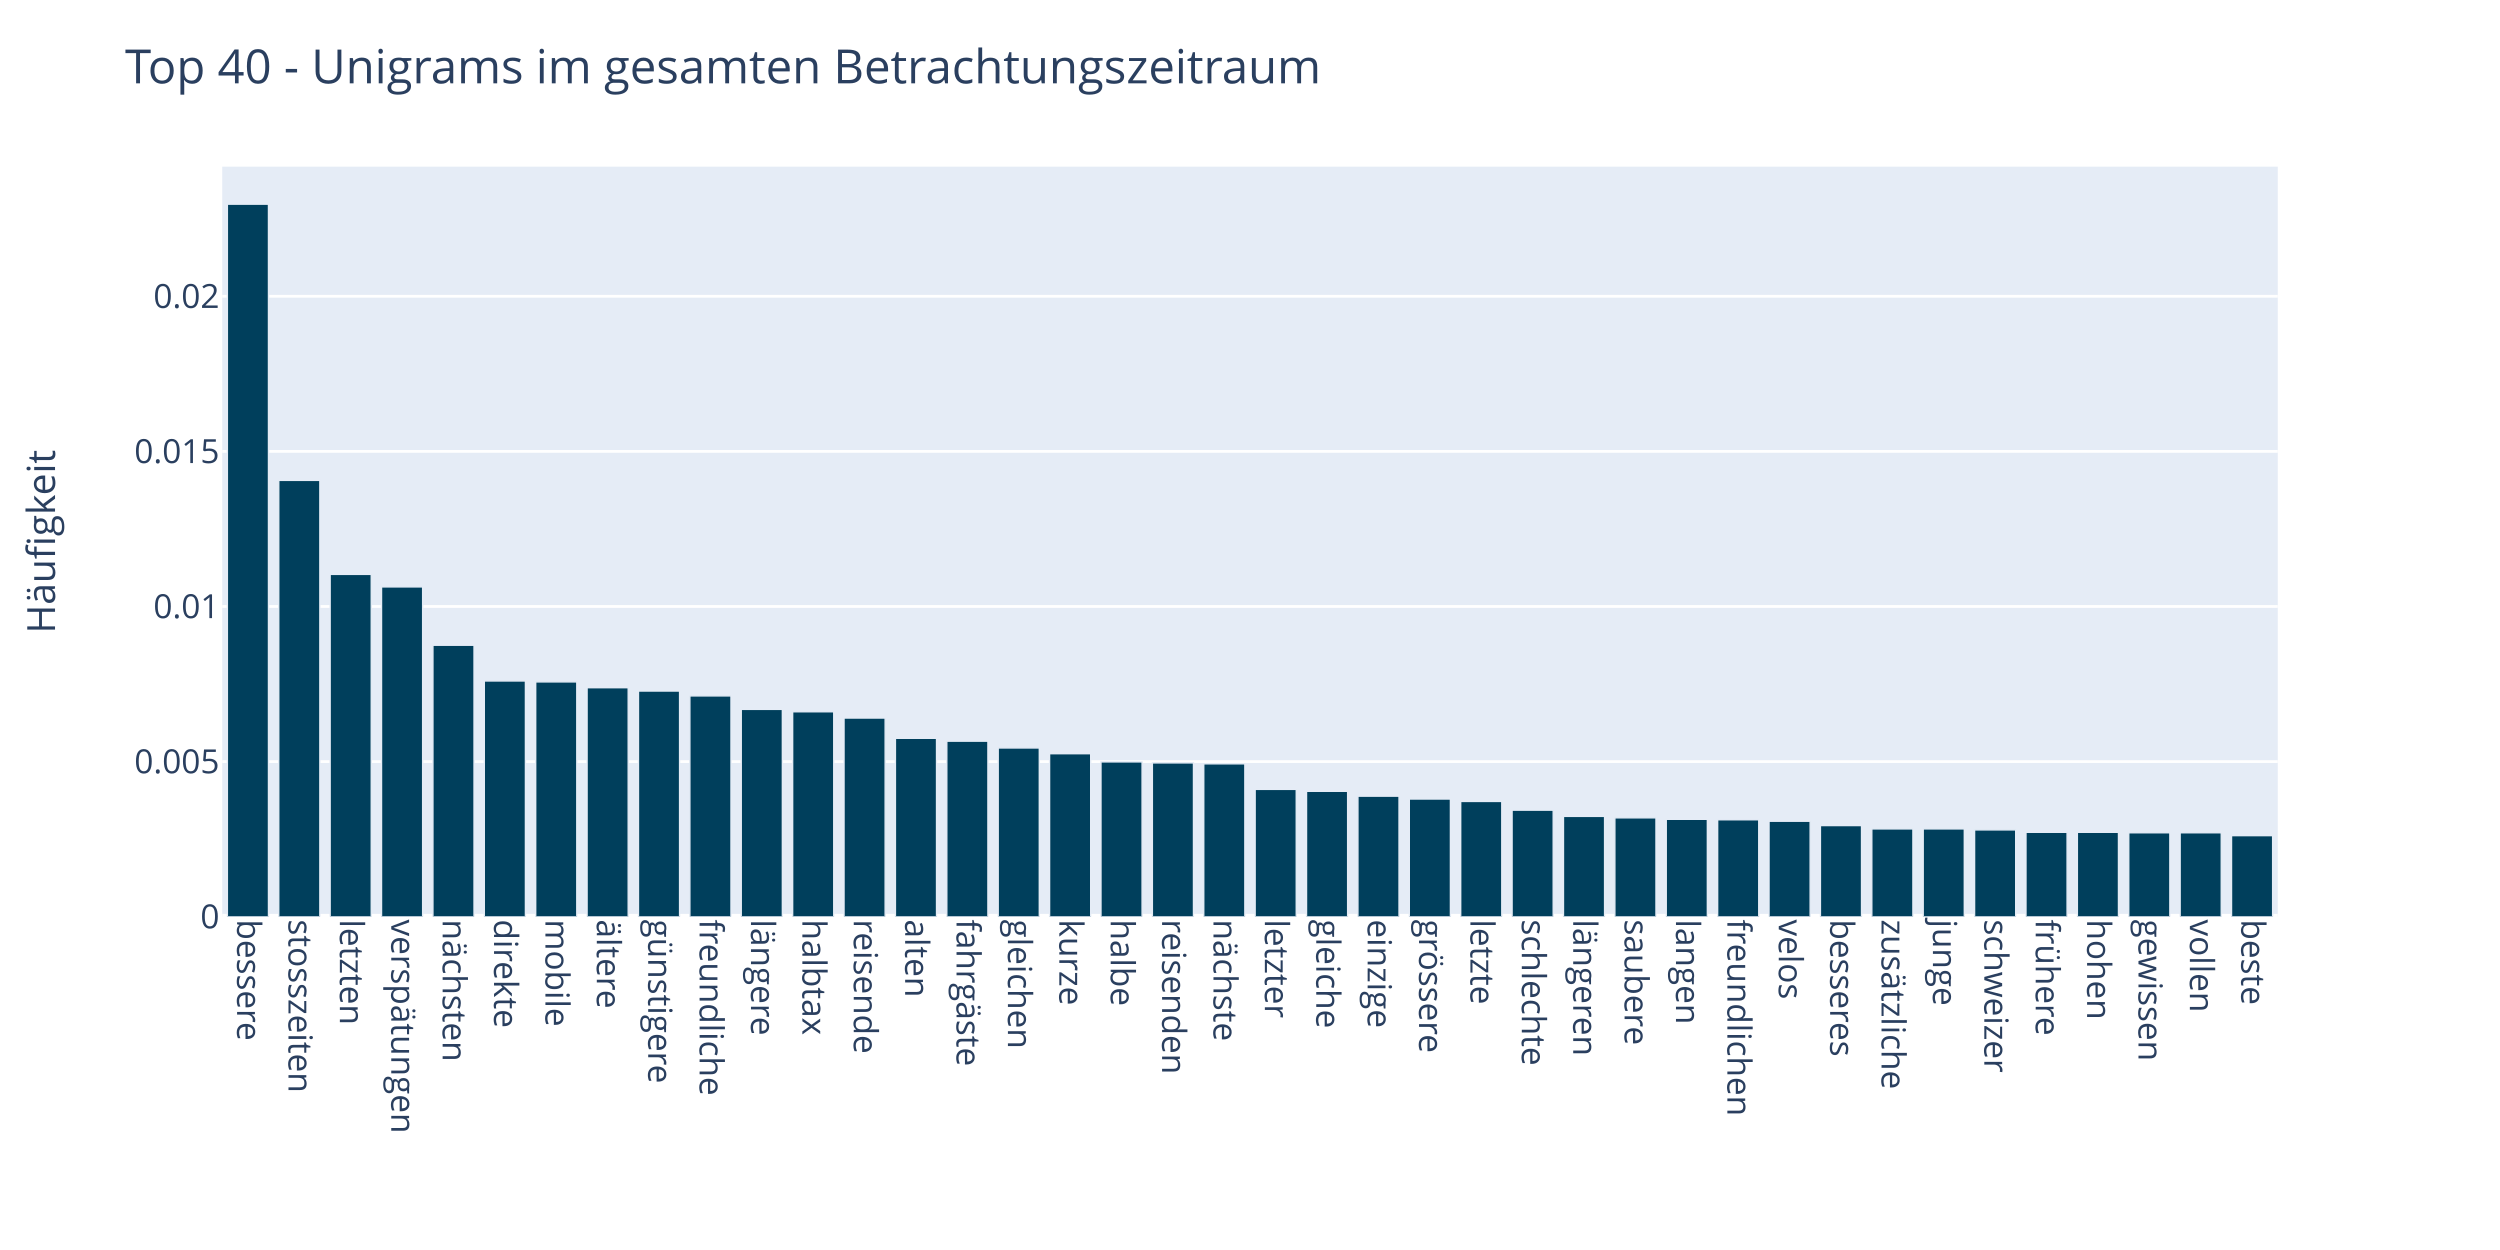
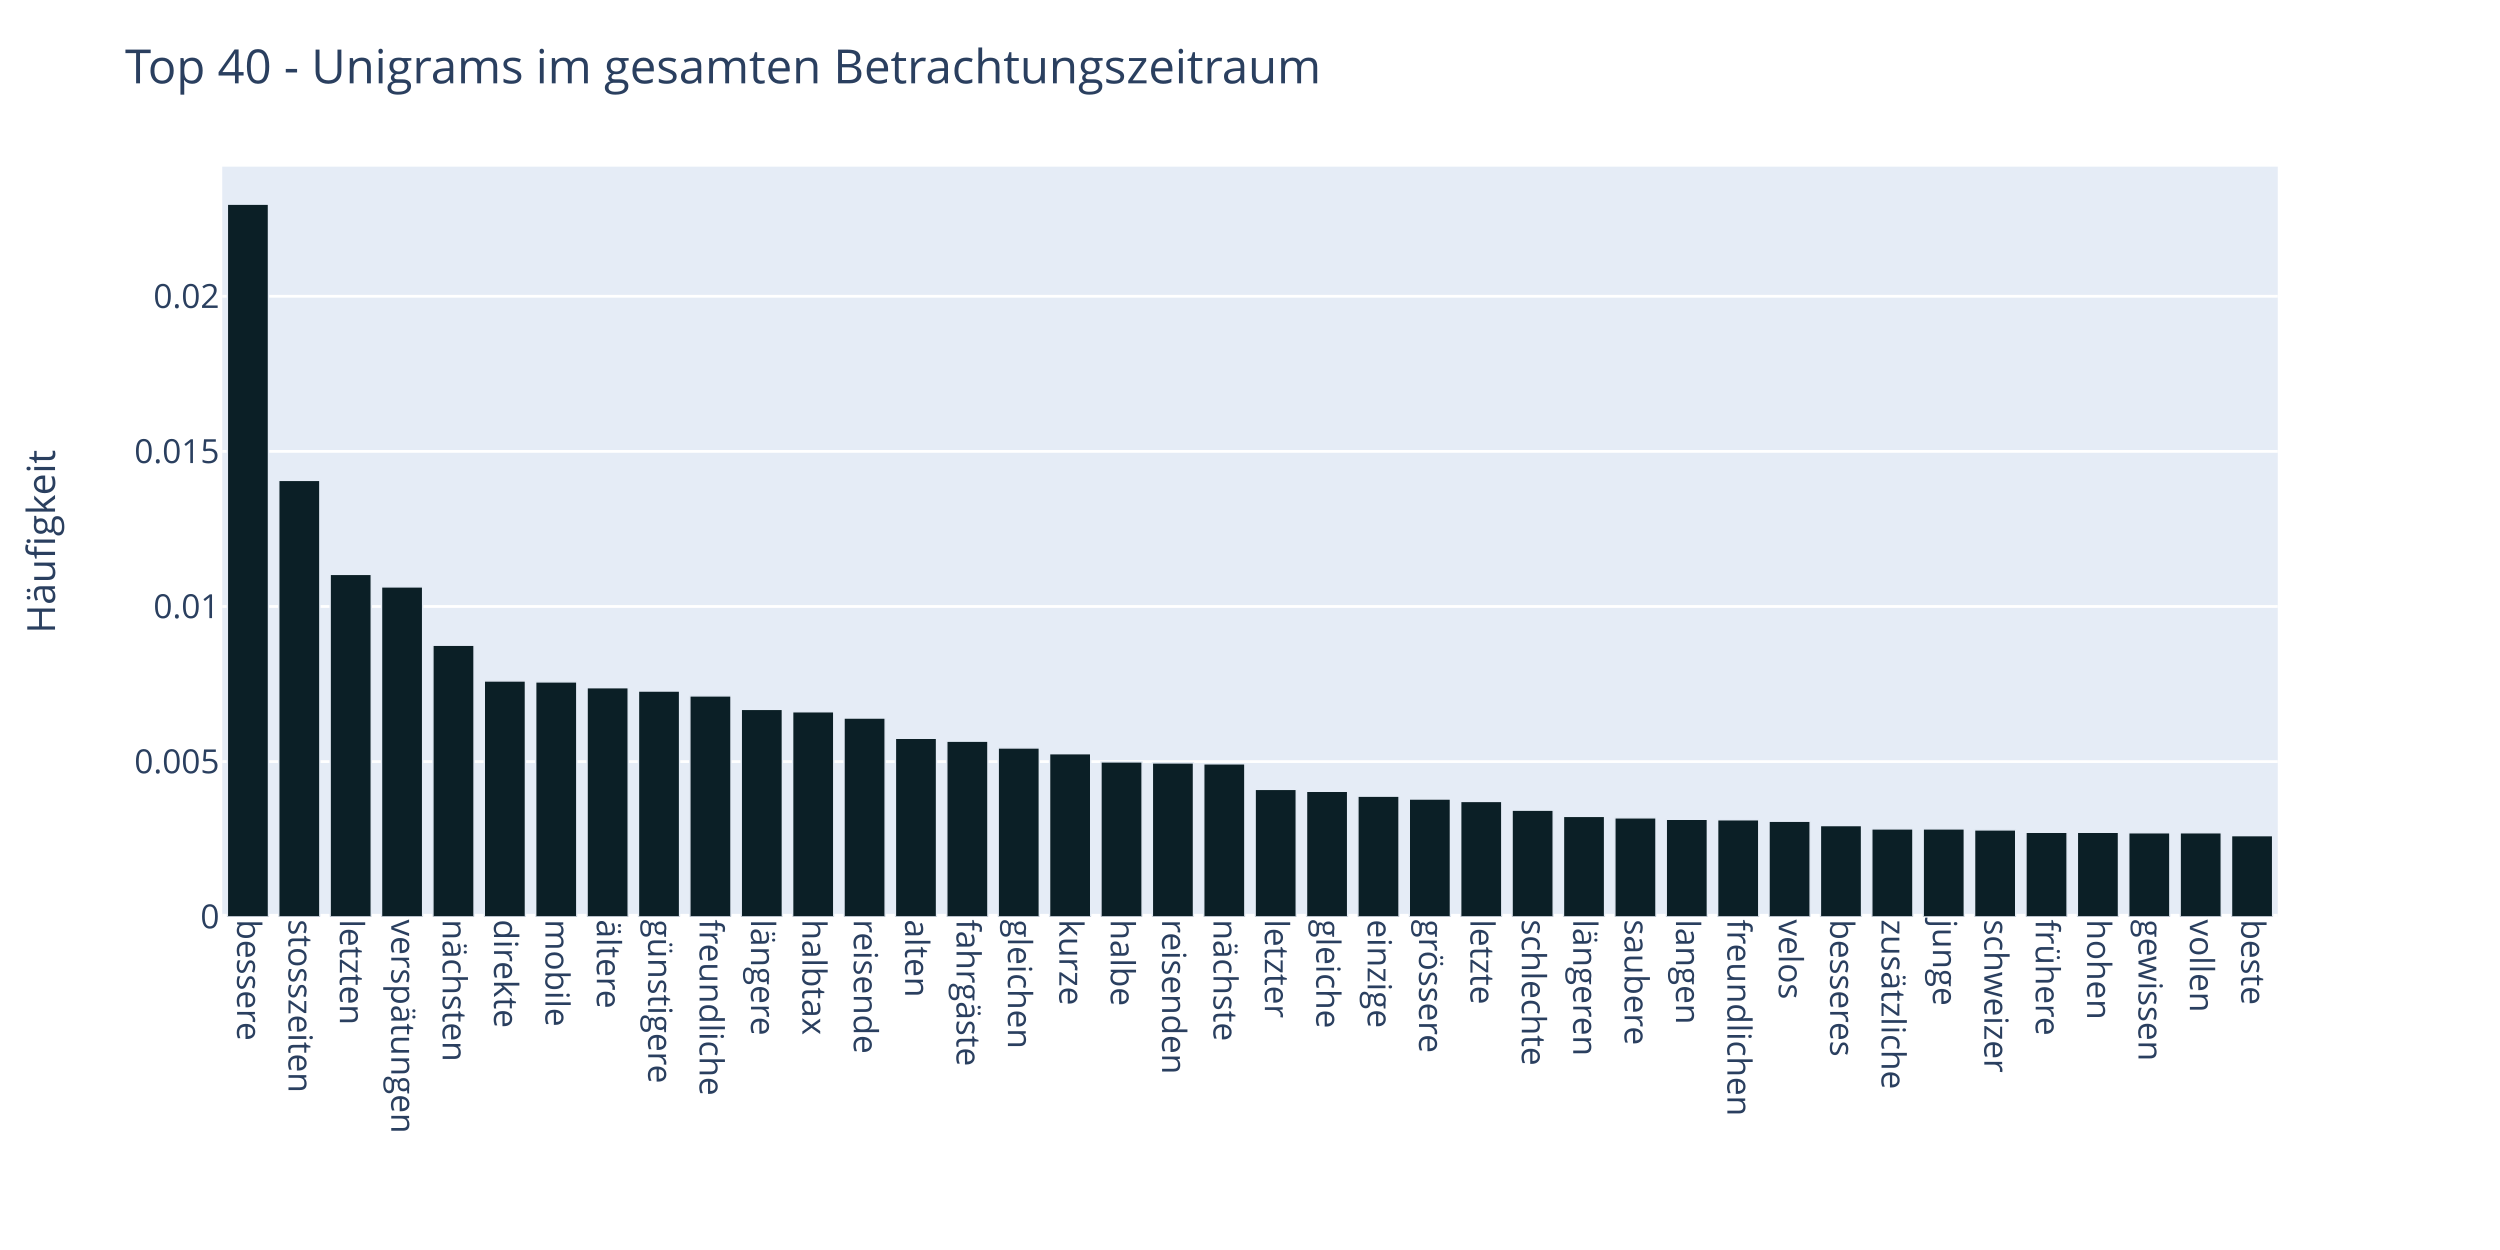
<svg xmlns="http://www.w3.org/2000/svg" class="main-svg" width="900" height="450" style="" viewBox="0 0 900 450">
  <rect x="0" y="0" width="900" height="450" style="fill: rgb(255, 255, 255); fill-opacity: 1;" />
-   <defs id="defs-93a258">
+   <defs id="defs-14f6bb">
    <g class="clips">
-       <clipPath id="clip93a258xyplot" class="plotclip">
+       <clipPath id="clip14f6bbxyplot" class="plotclip">
        <rect width="740" height="270" />
      </clipPath>
-       <clipPath class="axesclip" id="clip93a258x">
+       <clipPath class="axesclip" id="clip14f6bbx">
        <rect x="80" y="0" width="740" height="450" />
      </clipPath>
-       <clipPath class="axesclip" id="clip93a258y">
+       <clipPath class="axesclip" id="clip14f6bby">
        <rect x="0" y="60" width="900" height="270" />
      </clipPath>
-       <clipPath class="axesclip" id="clip93a258xy">
+       <clipPath class="axesclip" id="clip14f6bbxy">
        <rect x="80" y="60" width="740" height="270" />
      </clipPath>
    </g>
    <g class="gradients" />
    <g class="patterns" />
  </defs>
  <g class="bglayer">
    <rect class="bg" x="80" y="60" width="740" height="270" style="fill: rgb(229, 236, 246); fill-opacity: 1; stroke-width: 0;" />
  </g>
  <g class="layer-below">
    <g class="imagelayer" />
    <g class="shapelayer" />
  </g>
  <g class="cartesianlayer">
    <g class="subplot xy">
      <g class="layer-subplot">
        <g class="shapelayer" />
        <g class="imagelayer" />
      </g>
      <g class="minor-gridlayer">
        <g class="x" />
        <g class="y" />
      </g>
      <g class="gridlayer">
        <g class="x" />
        <g class="y">
          <path class="ygrid crisp" transform="translate(0,274.17)" d="M80,0h740" style="stroke: rgb(255, 255, 255); stroke-opacity: 1; stroke-width: 1px;" />
          <path class="ygrid crisp" transform="translate(0,218.33)" d="M80,0h740" style="stroke: rgb(255, 255, 255); stroke-opacity: 1; stroke-width: 1px;" />
          <path class="ygrid crisp" transform="translate(0,162.5)" d="M80,0h740" style="stroke: rgb(255, 255, 255); stroke-opacity: 1; stroke-width: 1px;" />
          <path class="ygrid crisp" transform="translate(0,106.66)" d="M80,0h740" style="stroke: rgb(255, 255, 255); stroke-opacity: 1; stroke-width: 1px;" />
        </g>
      </g>
      <g class="zerolinelayer">
        <path class="yzl zl crisp" transform="translate(0,330)" d="M80,0h740" style="stroke: rgb(255, 255, 255); stroke-opacity: 1; stroke-width: 2px;" />
      </g>
      <path class="xlines-below" />
      <path class="ylines-below" />
      <g class="overlines-below" />
      <g class="xaxislayer-below" />
      <g class="yaxislayer-below" />
      <g class="overaxes-below" />
-       <g class="plot" transform="translate(80,60)" clip-path="url(#clip93a258xyplot)">
+       <g class="plot" transform="translate(80,60)" clip-path="url(#clip14f6bbxyplot)">
        <g class="barlayer mlayer">
          <g class="trace bars" style="opacity: 1;">
            <g class="points">
              <g class="point">
-                 <path d="M1.85,270V13.5H16.65V270Z" style="vector-effect: non-scaling-stroke; opacity: 1; stroke-width: 0.5px; fill: rgb(0, 63, 92); fill-opacity: 1; stroke: rgb(229, 236, 246); stroke-opacity: 1;" />
-               </g>
-               <g class="point">
-                 <path d="M20.35,270V112.94H35.15V270Z" style="vector-effect: non-scaling-stroke; opacity: 1; stroke-width: 0.5px; fill: rgb(0, 63, 92); fill-opacity: 1; stroke: rgb(229, 236, 246); stroke-opacity: 1;" />
-               </g>
-               <g class="point">
-                 <path d="M38.85,270V146.78H53.65V270Z" style="vector-effect: non-scaling-stroke; opacity: 1; stroke-width: 0.5px; fill: rgb(0, 63, 92); fill-opacity: 1; stroke: rgb(229, 236, 246); stroke-opacity: 1;" />
-               </g>
-               <g class="point">
-                 <path d="M57.35,270V151.29H72.15V270Z" style="vector-effect: non-scaling-stroke; opacity: 1; stroke-width: 0.5px; fill: rgb(0, 63, 92); fill-opacity: 1; stroke: rgb(229, 236, 246); stroke-opacity: 1;" />
-               </g>
-               <g class="point">
-                 <path d="M75.85,270V172.29H90.65V270Z" style="vector-effect: non-scaling-stroke; opacity: 1; stroke-width: 0.5px; fill: rgb(0, 63, 92); fill-opacity: 1; stroke: rgb(229, 236, 246); stroke-opacity: 1;" />
-               </g>
-               <g class="point">
-                 <path d="M94.35,270V185.14H109.15V270Z" style="vector-effect: non-scaling-stroke; opacity: 1; stroke-width: 0.5px; fill: rgb(0, 63, 92); fill-opacity: 1; stroke: rgb(229, 236, 246); stroke-opacity: 1;" />
-               </g>
-               <g class="point">
-                 <path d="M112.85,270V185.48H127.65V270Z" style="vector-effect: non-scaling-stroke; opacity: 1; stroke-width: 0.5px; fill: rgb(0, 63, 92); fill-opacity: 1; stroke: rgb(229, 236, 246); stroke-opacity: 1;" />
-               </g>
-               <g class="point">
-                 <path d="M131.35,270V187.57H146.15V270Z" style="vector-effect: non-scaling-stroke; opacity: 1; stroke-width: 0.5px; fill: rgb(0, 63, 92); fill-opacity: 1; stroke: rgb(229, 236, 246); stroke-opacity: 1;" />
-               </g>
-               <g class="point">
-                 <path d="M149.85,270V188.78H164.65V270Z" style="vector-effect: non-scaling-stroke; opacity: 1; stroke-width: 0.5px; fill: rgb(0, 63, 92); fill-opacity: 1; stroke: rgb(229, 236, 246); stroke-opacity: 1;" />
-               </g>
-               <g class="point">
-                 <path d="M168.35,270V190.52H183.15V270Z" style="vector-effect: non-scaling-stroke; opacity: 1; stroke-width: 0.5px; fill: rgb(0, 63, 92); fill-opacity: 1; stroke: rgb(229, 236, 246); stroke-opacity: 1;" />
-               </g>
-               <g class="point">
-                 <path d="M186.85,270V195.38H201.65V270Z" style="vector-effect: non-scaling-stroke; opacity: 1; stroke-width: 0.5px; fill: rgb(0, 63, 92); fill-opacity: 1; stroke: rgb(229, 236, 246); stroke-opacity: 1;" />
-               </g>
-               <g class="point">
-                 <path d="M205.35,270V196.24H220.15V270Z" style="vector-effect: non-scaling-stroke; opacity: 1; stroke-width: 0.5px; fill: rgb(0, 63, 92); fill-opacity: 1; stroke: rgb(229, 236, 246); stroke-opacity: 1;" />
-               </g>
-               <g class="point">
-                 <path d="M223.85,270V198.5H238.65V270Z" style="vector-effect: non-scaling-stroke; opacity: 1; stroke-width: 0.5px; fill: rgb(0, 63, 92); fill-opacity: 1; stroke: rgb(229, 236, 246); stroke-opacity: 1;" />
-               </g>
-               <g class="point">
-                 <path d="M242.35,270V205.79H257.15V270Z" style="vector-effect: non-scaling-stroke; opacity: 1; stroke-width: 0.5px; fill: rgb(0, 63, 92); fill-opacity: 1; stroke: rgb(229, 236, 246); stroke-opacity: 1;" />
-               </g>
-               <g class="point">
-                 <path d="M260.85,270V206.83H275.65V270Z" style="vector-effect: non-scaling-stroke; opacity: 1; stroke-width: 0.5px; fill: rgb(0, 63, 92); fill-opacity: 1; stroke: rgb(229, 236, 246); stroke-opacity: 1;" />
-               </g>
-               <g class="point">
-                 <path d="M279.35,270V209.26H294.15V270Z" style="vector-effect: non-scaling-stroke; opacity: 1; stroke-width: 0.5px; fill: rgb(0, 63, 92); fill-opacity: 1; stroke: rgb(229, 236, 246); stroke-opacity: 1;" />
-               </g>
-               <g class="point">
-                 <path d="M297.85,270V211.34H312.65V270Z" style="vector-effect: non-scaling-stroke; opacity: 1; stroke-width: 0.5px; fill: rgb(0, 63, 92); fill-opacity: 1; stroke: rgb(229, 236, 246); stroke-opacity: 1;" />
-               </g>
-               <g class="point">
-                 <path d="M316.35,270V214.29H331.15V270Z" style="vector-effect: non-scaling-stroke; opacity: 1; stroke-width: 0.5px; fill: rgb(0, 63, 92); fill-opacity: 1; stroke: rgb(229, 236, 246); stroke-opacity: 1;" />
-               </g>
-               <g class="point">
-                 <path d="M334.85,270V214.64H349.65V270Z" style="vector-effect: non-scaling-stroke; opacity: 1; stroke-width: 0.5px; fill: rgb(0, 63, 92); fill-opacity: 1; stroke: rgb(229, 236, 246); stroke-opacity: 1;" />
-               </g>
-               <g class="point">
-                 <path d="M353.35,270V214.99H368.15V270Z" style="vector-effect: non-scaling-stroke; opacity: 1; stroke-width: 0.5px; fill: rgb(0, 63, 92); fill-opacity: 1; stroke: rgb(229, 236, 246); stroke-opacity: 1;" />
-               </g>
-               <g class="point">
-                 <path d="M371.85,270V224.18H386.65V270Z" style="vector-effect: non-scaling-stroke; opacity: 1; stroke-width: 0.5px; fill: rgb(0, 63, 92); fill-opacity: 1; stroke: rgb(229, 236, 246); stroke-opacity: 1;" />
-               </g>
-               <g class="point">
-                 <path d="M390.35,270V224.88H405.15V270Z" style="vector-effect: non-scaling-stroke; opacity: 1; stroke-width: 0.5px; fill: rgb(0, 63, 92); fill-opacity: 1; stroke: rgb(229, 236, 246); stroke-opacity: 1;" />
-               </g>
-               <g class="point">
-                 <path d="M408.85,270V226.61H423.65V270Z" style="vector-effect: non-scaling-stroke; opacity: 1; stroke-width: 0.5px; fill: rgb(0, 63, 92); fill-opacity: 1; stroke: rgb(229, 236, 246); stroke-opacity: 1;" />
-               </g>
-               <g class="point">
-                 <path d="M427.35,270V227.65H442.15V270Z" style="vector-effect: non-scaling-stroke; opacity: 1; stroke-width: 0.5px; fill: rgb(0, 63, 92); fill-opacity: 1; stroke: rgb(229, 236, 246); stroke-opacity: 1;" />
-               </g>
-               <g class="point">
-                 <path d="M445.85,270V228.52H460.65V270Z" style="vector-effect: non-scaling-stroke; opacity: 1; stroke-width: 0.5px; fill: rgb(0, 63, 92); fill-opacity: 1; stroke: rgb(229, 236, 246); stroke-opacity: 1;" />
-               </g>
-               <g class="point">
-                 <path d="M464.35,270V231.65H479.15V270Z" style="vector-effect: non-scaling-stroke; opacity: 1; stroke-width: 0.5px; fill: rgb(0, 63, 92); fill-opacity: 1; stroke: rgb(229, 236, 246); stroke-opacity: 1;" />
-               </g>
-               <g class="point">
-                 <path d="M482.85,270V233.9H497.65V270Z" style="vector-effect: non-scaling-stroke; opacity: 1; stroke-width: 0.5px; fill: rgb(0, 63, 92); fill-opacity: 1; stroke: rgb(229, 236, 246); stroke-opacity: 1;" />
-               </g>
-               <g class="point">
-                 <path d="M501.35,270V234.42H516.15V270Z" style="vector-effect: non-scaling-stroke; opacity: 1; stroke-width: 0.5px; fill: rgb(0, 63, 92); fill-opacity: 1; stroke: rgb(229, 236, 246); stroke-opacity: 1;" />
-               </g>
-               <g class="point">
-                 <path d="M519.85,270V234.94H534.65V270Z" style="vector-effect: non-scaling-stroke; opacity: 1; stroke-width: 0.5px; fill: rgb(0, 63, 92); fill-opacity: 1; stroke: rgb(229, 236, 246); stroke-opacity: 1;" />
-               </g>
-               <g class="point">
-                 <path d="M538.35,270V235.12H553.15V270Z" style="vector-effect: non-scaling-stroke; opacity: 1; stroke-width: 0.5px; fill: rgb(0, 63, 92); fill-opacity: 1; stroke: rgb(229, 236, 246); stroke-opacity: 1;" />
-               </g>
-               <g class="point">
-                 <path d="M556.85,270V235.64H571.65V270Z" style="vector-effect: non-scaling-stroke; opacity: 1; stroke-width: 0.5px; fill: rgb(0, 63, 92); fill-opacity: 1; stroke: rgb(229, 236, 246); stroke-opacity: 1;" />
-               </g>
-               <g class="point">
-                 <path d="M575.35,270V237.2H590.15V270Z" style="vector-effect: non-scaling-stroke; opacity: 1; stroke-width: 0.5px; fill: rgb(0, 63, 92); fill-opacity: 1; stroke: rgb(229, 236, 246); stroke-opacity: 1;" />
-               </g>
-               <g class="point">
-                 <path d="M593.85,270V238.41H608.65V270Z" style="vector-effect: non-scaling-stroke; opacity: 1; stroke-width: 0.5px; fill: rgb(0, 63, 92); fill-opacity: 1; stroke: rgb(229, 236, 246); stroke-opacity: 1;" />
-               </g>
-               <g class="point">
-                 <path d="M612.35,270V238.41H627.15V270Z" style="vector-effect: non-scaling-stroke; opacity: 1; stroke-width: 0.5px; fill: rgb(0, 63, 92); fill-opacity: 1; stroke: rgb(229, 236, 246); stroke-opacity: 1;" />
-               </g>
-               <g class="point">
-                 <path d="M630.85,270V238.76H645.65V270Z" style="vector-effect: non-scaling-stroke; opacity: 1; stroke-width: 0.5px; fill: rgb(0, 63, 92); fill-opacity: 1; stroke: rgb(229, 236, 246); stroke-opacity: 1;" />
-               </g>
-               <g class="point">
-                 <path d="M649.35,270V239.63H664.15V270Z" style="vector-effect: non-scaling-stroke; opacity: 1; stroke-width: 0.5px; fill: rgb(0, 63, 92); fill-opacity: 1; stroke: rgb(229, 236, 246); stroke-opacity: 1;" />
-               </g>
-               <g class="point">
-                 <path d="M667.85,270V239.63H682.65V270Z" style="vector-effect: non-scaling-stroke; opacity: 1; stroke-width: 0.5px; fill: rgb(0, 63, 92); fill-opacity: 1; stroke: rgb(229, 236, 246); stroke-opacity: 1;" />
-               </g>
-               <g class="point">
-                 <path d="M686.35,270V239.8H701.15V270Z" style="vector-effect: non-scaling-stroke; opacity: 1; stroke-width: 0.5px; fill: rgb(0, 63, 92); fill-opacity: 1; stroke: rgb(229, 236, 246); stroke-opacity: 1;" />
-               </g>
-               <g class="point">
-                 <path d="M704.85,270V239.8H719.65V270Z" style="vector-effect: non-scaling-stroke; opacity: 1; stroke-width: 0.5px; fill: rgb(0, 63, 92); fill-opacity: 1; stroke: rgb(229, 236, 246); stroke-opacity: 1;" />
-               </g>
-               <g class="point">
-                 <path d="M723.35,270V240.84H738.15V270Z" style="vector-effect: non-scaling-stroke; opacity: 1; stroke-width: 0.5px; fill: rgb(0, 63, 92); fill-opacity: 1; stroke: rgb(229, 236, 246); stroke-opacity: 1;" />
+                 <path d="M1.85,270V13.5H16.65V270Z" style="vector-effect: non-scaling-stroke; opacity: 1; stroke-width: 0.5px; fill: rgb(11, 31, 38); fill-opacity: 1; stroke: rgb(229, 236, 246); stroke-opacity: 1;" />
+               </g>
+               <g class="point">
+                 <path d="M20.35,270V112.94H35.15V270Z" style="vector-effect: non-scaling-stroke; opacity: 1; stroke-width: 0.5px; fill: rgb(11, 31, 38); fill-opacity: 1; stroke: rgb(229, 236, 246); stroke-opacity: 1;" />
+               </g>
+               <g class="point">
+                 <path d="M38.85,270V146.78H53.65V270Z" style="vector-effect: non-scaling-stroke; opacity: 1; stroke-width: 0.5px; fill: rgb(11, 31, 38); fill-opacity: 1; stroke: rgb(229, 236, 246); stroke-opacity: 1;" />
+               </g>
+               <g class="point">
+                 <path d="M57.35,270V151.29H72.15V270Z" style="vector-effect: non-scaling-stroke; opacity: 1; stroke-width: 0.5px; fill: rgb(11, 31, 38); fill-opacity: 1; stroke: rgb(229, 236, 246); stroke-opacity: 1;" />
+               </g>
+               <g class="point">
+                 <path d="M75.85,270V172.29H90.65V270Z" style="vector-effect: non-scaling-stroke; opacity: 1; stroke-width: 0.5px; fill: rgb(11, 31, 38); fill-opacity: 1; stroke: rgb(229, 236, 246); stroke-opacity: 1;" />
+               </g>
+               <g class="point">
+                 <path d="M94.35,270V185.14H109.15V270Z" style="vector-effect: non-scaling-stroke; opacity: 1; stroke-width: 0.5px; fill: rgb(11, 31, 38); fill-opacity: 1; stroke: rgb(229, 236, 246); stroke-opacity: 1;" />
+               </g>
+               <g class="point">
+                 <path d="M112.85,270V185.48H127.65V270Z" style="vector-effect: non-scaling-stroke; opacity: 1; stroke-width: 0.5px; fill: rgb(11, 31, 38); fill-opacity: 1; stroke: rgb(229, 236, 246); stroke-opacity: 1;" />
+               </g>
+               <g class="point">
+                 <path d="M131.35,270V187.57H146.15V270Z" style="vector-effect: non-scaling-stroke; opacity: 1; stroke-width: 0.5px; fill: rgb(11, 31, 38); fill-opacity: 1; stroke: rgb(229, 236, 246); stroke-opacity: 1;" />
+               </g>
+               <g class="point">
+                 <path d="M149.85,270V188.78H164.65V270Z" style="vector-effect: non-scaling-stroke; opacity: 1; stroke-width: 0.5px; fill: rgb(11, 31, 38); fill-opacity: 1; stroke: rgb(229, 236, 246); stroke-opacity: 1;" />
+               </g>
+               <g class="point">
+                 <path d="M168.35,270V190.52H183.15V270Z" style="vector-effect: non-scaling-stroke; opacity: 1; stroke-width: 0.5px; fill: rgb(11, 31, 38); fill-opacity: 1; stroke: rgb(229, 236, 246); stroke-opacity: 1;" />
+               </g>
+               <g class="point">
+                 <path d="M186.85,270V195.38H201.65V270Z" style="vector-effect: non-scaling-stroke; opacity: 1; stroke-width: 0.5px; fill: rgb(11, 31, 38); fill-opacity: 1; stroke: rgb(229, 236, 246); stroke-opacity: 1;" />
+               </g>
+               <g class="point">
+                 <path d="M205.35,270V196.24H220.15V270Z" style="vector-effect: non-scaling-stroke; opacity: 1; stroke-width: 0.5px; fill: rgb(11, 31, 38); fill-opacity: 1; stroke: rgb(229, 236, 246); stroke-opacity: 1;" />
+               </g>
+               <g class="point">
+                 <path d="M223.85,270V198.5H238.65V270Z" style="vector-effect: non-scaling-stroke; opacity: 1; stroke-width: 0.5px; fill: rgb(11, 31, 38); fill-opacity: 1; stroke: rgb(229, 236, 246); stroke-opacity: 1;" />
+               </g>
+               <g class="point">
+                 <path d="M242.35,270V205.79H257.15V270Z" style="vector-effect: non-scaling-stroke; opacity: 1; stroke-width: 0.5px; fill: rgb(11, 31, 38); fill-opacity: 1; stroke: rgb(229, 236, 246); stroke-opacity: 1;" />
+               </g>
+               <g class="point">
+                 <path d="M260.85,270V206.83H275.65V270Z" style="vector-effect: non-scaling-stroke; opacity: 1; stroke-width: 0.5px; fill: rgb(11, 31, 38); fill-opacity: 1; stroke: rgb(229, 236, 246); stroke-opacity: 1;" />
+               </g>
+               <g class="point">
+                 <path d="M279.35,270V209.26H294.15V270Z" style="vector-effect: non-scaling-stroke; opacity: 1; stroke-width: 0.5px; fill: rgb(11, 31, 38); fill-opacity: 1; stroke: rgb(229, 236, 246); stroke-opacity: 1;" />
+               </g>
+               <g class="point">
+                 <path d="M297.85,270V211.34H312.65V270Z" style="vector-effect: non-scaling-stroke; opacity: 1; stroke-width: 0.5px; fill: rgb(11, 31, 38); fill-opacity: 1; stroke: rgb(229, 236, 246); stroke-opacity: 1;" />
+               </g>
+               <g class="point">
+                 <path d="M316.35,270V214.29H331.15V270Z" style="vector-effect: non-scaling-stroke; opacity: 1; stroke-width: 0.5px; fill: rgb(11, 31, 38); fill-opacity: 1; stroke: rgb(229, 236, 246); stroke-opacity: 1;" />
+               </g>
+               <g class="point">
+                 <path d="M334.85,270V214.64H349.65V270Z" style="vector-effect: non-scaling-stroke; opacity: 1; stroke-width: 0.5px; fill: rgb(11, 31, 38); fill-opacity: 1; stroke: rgb(229, 236, 246); stroke-opacity: 1;" />
+               </g>
+               <g class="point">
+                 <path d="M353.35,270V214.99H368.15V270Z" style="vector-effect: non-scaling-stroke; opacity: 1; stroke-width: 0.5px; fill: rgb(11, 31, 38); fill-opacity: 1; stroke: rgb(229, 236, 246); stroke-opacity: 1;" />
+               </g>
+               <g class="point">
+                 <path d="M371.85,270V224.18H386.65V270Z" style="vector-effect: non-scaling-stroke; opacity: 1; stroke-width: 0.5px; fill: rgb(11, 31, 38); fill-opacity: 1; stroke: rgb(229, 236, 246); stroke-opacity: 1;" />
+               </g>
+               <g class="point">
+                 <path d="M390.35,270V224.88H405.15V270Z" style="vector-effect: non-scaling-stroke; opacity: 1; stroke-width: 0.5px; fill: rgb(11, 31, 38); fill-opacity: 1; stroke: rgb(229, 236, 246); stroke-opacity: 1;" />
+               </g>
+               <g class="point">
+                 <path d="M408.85,270V226.61H423.65V270Z" style="vector-effect: non-scaling-stroke; opacity: 1; stroke-width: 0.5px; fill: rgb(11, 31, 38); fill-opacity: 1; stroke: rgb(229, 236, 246); stroke-opacity: 1;" />
+               </g>
+               <g class="point">
+                 <path d="M427.35,270V227.65H442.15V270Z" style="vector-effect: non-scaling-stroke; opacity: 1; stroke-width: 0.5px; fill: rgb(11, 31, 38); fill-opacity: 1; stroke: rgb(229, 236, 246); stroke-opacity: 1;" />
+               </g>
+               <g class="point">
+                 <path d="M445.85,270V228.52H460.65V270Z" style="vector-effect: non-scaling-stroke; opacity: 1; stroke-width: 0.5px; fill: rgb(11, 31, 38); fill-opacity: 1; stroke: rgb(229, 236, 246); stroke-opacity: 1;" />
+               </g>
+               <g class="point">
+                 <path d="M464.35,270V231.65H479.15V270Z" style="vector-effect: non-scaling-stroke; opacity: 1; stroke-width: 0.5px; fill: rgb(11, 31, 38); fill-opacity: 1; stroke: rgb(229, 236, 246); stroke-opacity: 1;" />
+               </g>
+               <g class="point">
+                 <path d="M482.85,270V233.9H497.65V270Z" style="vector-effect: non-scaling-stroke; opacity: 1; stroke-width: 0.5px; fill: rgb(11, 31, 38); fill-opacity: 1; stroke: rgb(229, 236, 246); stroke-opacity: 1;" />
+               </g>
+               <g class="point">
+                 <path d="M501.35,270V234.42H516.15V270Z" style="vector-effect: non-scaling-stroke; opacity: 1; stroke-width: 0.5px; fill: rgb(11, 31, 38); fill-opacity: 1; stroke: rgb(229, 236, 246); stroke-opacity: 1;" />
+               </g>
+               <g class="point">
+                 <path d="M519.85,270V234.94H534.65V270Z" style="vector-effect: non-scaling-stroke; opacity: 1; stroke-width: 0.5px; fill: rgb(11, 31, 38); fill-opacity: 1; stroke: rgb(229, 236, 246); stroke-opacity: 1;" />
+               </g>
+               <g class="point">
+                 <path d="M538.35,270V235.12H553.15V270Z" style="vector-effect: non-scaling-stroke; opacity: 1; stroke-width: 0.5px; fill: rgb(11, 31, 38); fill-opacity: 1; stroke: rgb(229, 236, 246); stroke-opacity: 1;" />
+               </g>
+               <g class="point">
+                 <path d="M556.85,270V235.64H571.65V270Z" style="vector-effect: non-scaling-stroke; opacity: 1; stroke-width: 0.5px; fill: rgb(11, 31, 38); fill-opacity: 1; stroke: rgb(229, 236, 246); stroke-opacity: 1;" />
+               </g>
+               <g class="point">
+                 <path d="M575.35,270V237.2H590.15V270Z" style="vector-effect: non-scaling-stroke; opacity: 1; stroke-width: 0.5px; fill: rgb(11, 31, 38); fill-opacity: 1; stroke: rgb(229, 236, 246); stroke-opacity: 1;" />
+               </g>
+               <g class="point">
+                 <path d="M593.85,270V238.41H608.65V270Z" style="vector-effect: non-scaling-stroke; opacity: 1; stroke-width: 0.5px; fill: rgb(11, 31, 38); fill-opacity: 1; stroke: rgb(229, 236, 246); stroke-opacity: 1;" />
+               </g>
+               <g class="point">
+                 <path d="M612.35,270V238.41H627.15V270Z" style="vector-effect: non-scaling-stroke; opacity: 1; stroke-width: 0.5px; fill: rgb(11, 31, 38); fill-opacity: 1; stroke: rgb(229, 236, 246); stroke-opacity: 1;" />
+               </g>
+               <g class="point">
+                 <path d="M630.85,270V238.76H645.65V270Z" style="vector-effect: non-scaling-stroke; opacity: 1; stroke-width: 0.5px; fill: rgb(11, 31, 38); fill-opacity: 1; stroke: rgb(229, 236, 246); stroke-opacity: 1;" />
+               </g>
+               <g class="point">
+                 <path d="M649.35,270V239.63H664.15V270Z" style="vector-effect: non-scaling-stroke; opacity: 1; stroke-width: 0.5px; fill: rgb(11, 31, 38); fill-opacity: 1; stroke: rgb(229, 236, 246); stroke-opacity: 1;" />
+               </g>
+               <g class="point">
+                 <path d="M667.85,270V239.63H682.65V270Z" style="vector-effect: non-scaling-stroke; opacity: 1; stroke-width: 0.5px; fill: rgb(11, 31, 38); fill-opacity: 1; stroke: rgb(229, 236, 246); stroke-opacity: 1;" />
+               </g>
+               <g class="point">
+                 <path d="M686.35,270V239.8H701.15V270Z" style="vector-effect: non-scaling-stroke; opacity: 1; stroke-width: 0.5px; fill: rgb(11, 31, 38); fill-opacity: 1; stroke: rgb(229, 236, 246); stroke-opacity: 1;" />
+               </g>
+               <g class="point">
+                 <path d="M704.85,270V239.8H719.65V270Z" style="vector-effect: non-scaling-stroke; opacity: 1; stroke-width: 0.5px; fill: rgb(11, 31, 38); fill-opacity: 1; stroke: rgb(229, 236, 246); stroke-opacity: 1;" />
+               </g>
+               <g class="point">
+                 <path d="M723.35,270V240.84H738.15V270Z" style="vector-effect: non-scaling-stroke; opacity: 1; stroke-width: 0.5px; fill: rgb(11, 31, 38); fill-opacity: 1; stroke: rgb(229, 236, 246); stroke-opacity: 1;" />
              </g>
            </g>
          </g>
        </g>
      </g>
      <g class="overplot" />
      <path class="xlines-above crisp" d="M0,0" style="fill: none;" />
      <path class="ylines-above crisp" d="M0,0" style="fill: none;" />
      <g class="overlines-above" />
      <g class="xaxislayer-above">
        <g class="xtick">
          <text text-anchor="start" x="2.1" y="337" transform="translate(89.25,0) rotate(90,2.1,331)" style="font-family: 'Open Sans', verdana, arial, sans-serif; font-size: 12px; fill: rgb(42, 63, 95); fill-opacity: 1; white-space: pre; opacity: 1;">bessere</text>
        </g>
        <g class="xtick">
          <text text-anchor="start" x="2.1" y="337" transform="translate(107.75,0) rotate(90,2.1,331)" style="font-family: 'Open Sans', verdana, arial, sans-serif; font-size: 12px; fill: rgb(42, 63, 95); fill-opacity: 1; white-space: pre; opacity: 1;">stosszeiten</text>
        </g>
        <g class="xtick">
          <text text-anchor="start" x="2.1" y="337" transform="translate(126.25,0) rotate(90,2.1,331)" style="font-family: 'Open Sans', verdana, arial, sans-serif; font-size: 12px; fill: rgb(42, 63, 95); fill-opacity: 1; white-space: pre; opacity: 1;">letzten</text>
        </g>
        <g class="xtick">
          <text text-anchor="start" x="2.1" y="337" transform="translate(144.75,0) rotate(90,2.1,331)" style="font-family: 'Open Sans', verdana, arial, sans-serif; font-size: 12px; fill: rgb(42, 63, 95); fill-opacity: 1; white-space: pre; opacity: 1;">verspätungen</text>
        </g>
        <g class="xtick">
          <text text-anchor="start" x="2.1" y="337" transform="translate(163.25,0) rotate(90,2.1,331)" style="font-family: 'Open Sans', verdana, arial, sans-serif; font-size: 12px; fill: rgb(42, 63, 95); fill-opacity: 1; white-space: pre; opacity: 1;">nächsten</text>
        </g>
        <g class="xtick">
          <text text-anchor="start" x="2.1" y="337" transform="translate(181.75,0) rotate(90,2.1,331)" style="font-family: 'Open Sans', verdana, arial, sans-serif; font-size: 12px; fill: rgb(42, 63, 95); fill-opacity: 1; white-space: pre; opacity: 1;">direkte</text>
        </g>
        <g class="xtick">
          <text text-anchor="start" x="2.1" y="337" transform="translate(200.25,0) rotate(90,2.1,331)" style="font-family: 'Open Sans', verdana, arial, sans-serif; font-size: 12px; fill: rgb(42, 63, 95); fill-opacity: 1; white-space: pre; opacity: 1;">mobile</text>
        </g>
        <g class="xtick">
          <text text-anchor="start" x="2.1" y="337" transform="translate(218.75,0) rotate(90,2.1,331)" style="font-family: 'Open Sans', verdana, arial, sans-serif; font-size: 12px; fill: rgb(42, 63, 95); fill-opacity: 1; white-space: pre; opacity: 1;">ältere</text>
        </g>
        <g class="xtick">
          <text text-anchor="start" x="2.1" y="337" transform="translate(237.25,0) rotate(90,2.1,331)" style="font-family: 'Open Sans', verdana, arial, sans-serif; font-size: 12px; fill: rgb(42, 63, 95); fill-opacity: 1; white-space: pre; opacity: 1;">günstigere</text>
        </g>
        <g class="xtick">
          <text text-anchor="start" x="2.1" y="337" transform="translate(255.75,0) rotate(90,2.1,331)" style="font-family: 'Open Sans', verdana, arial, sans-serif; font-size: 12px; fill: rgb(42, 63, 95); fill-opacity: 1; white-space: pre; opacity: 1;">freundliche</text>
        </g>
        <g class="xtick">
          <text text-anchor="start" x="2.1" y="337" transform="translate(274.25,0) rotate(90,2.1,331)" style="font-family: 'Open Sans', verdana, arial, sans-serif; font-size: 12px; fill: rgb(42, 63, 95); fill-opacity: 1; white-space: pre; opacity: 1;">längere</text>
        </g>
        <g class="xtick">
          <text text-anchor="start" x="2.1" y="337" transform="translate(292.75,0) rotate(90,2.1,331)" style="font-family: 'Open Sans', verdana, arial, sans-serif; font-size: 12px; fill: rgb(42, 63, 95); fill-opacity: 1; white-space: pre; opacity: 1;">halbtax</text>
        </g>
        <g class="xtick">
          <text text-anchor="start" x="2.1" y="337" transform="translate(311.25,0) rotate(90,2.1,331)" style="font-family: 'Open Sans', verdana, arial, sans-serif; font-size: 12px; fill: rgb(42, 63, 95); fill-opacity: 1; white-space: pre; opacity: 1;">reisende</text>
        </g>
        <g class="xtick">
          <text text-anchor="start" x="2.1" y="337" transform="translate(329.75,0) rotate(90,2.1,331)" style="font-family: 'Open Sans', verdana, arial, sans-serif; font-size: 12px; fill: rgb(42, 63, 95); fill-opacity: 1; white-space: pre; opacity: 1;">alten</text>
        </g>
        <g class="xtick">
          <text text-anchor="start" x="2.1" y="337" transform="translate(348.25,0) rotate(90,2.1,331)" style="font-family: 'Open Sans', verdana, arial, sans-serif; font-size: 12px; fill: rgb(42, 63, 95); fill-opacity: 1; white-space: pre; opacity: 1;">fahrgäste</text>
        </g>
        <g class="xtick">
          <text text-anchor="start" x="2.1" y="337" transform="translate(366.75,0) rotate(90,2.1,331)" style="font-family: 'Open Sans', verdana, arial, sans-serif; font-size: 12px; fill: rgb(42, 63, 95); fill-opacity: 1; white-space: pre; opacity: 1;">gleichen</text>
        </g>
        <g class="xtick">
          <text text-anchor="start" x="2.1" y="337" transform="translate(385.25,0) rotate(90,2.1,331)" style="font-family: 'Open Sans', verdana, arial, sans-serif; font-size: 12px; fill: rgb(42, 63, 95); fill-opacity: 1; white-space: pre; opacity: 1;">kurze</text>
        </g>
        <g class="xtick">
          <text text-anchor="start" x="2.1" y="337" transform="translate(403.75,0) rotate(90,2.1,331)" style="font-family: 'Open Sans', verdana, arial, sans-serif; font-size: 12px; fill: rgb(42, 63, 95); fill-opacity: 1; white-space: pre; opacity: 1;">halbe</text>
        </g>
        <g class="xtick">
          <text text-anchor="start" x="2.1" y="337" transform="translate(422.25,0) rotate(90,2.1,331)" style="font-family: 'Open Sans', verdana, arial, sans-serif; font-size: 12px; fill: rgb(42, 63, 95); fill-opacity: 1; white-space: pre; opacity: 1;">reisenden</text>
        </g>
        <g class="xtick">
          <text text-anchor="start" x="2.1" y="337" transform="translate(440.75,0) rotate(90,2.1,331)" style="font-family: 'Open Sans', verdana, arial, sans-serif; font-size: 12px; fill: rgb(42, 63, 95); fill-opacity: 1; white-space: pre; opacity: 1;">nächste</text>
        </g>
        <g class="xtick">
          <text text-anchor="start" x="2.1" y="337" transform="translate(459.25,0) rotate(90,2.1,331)" style="font-family: 'Open Sans', verdana, arial, sans-serif; font-size: 12px; fill: rgb(42, 63, 95); fill-opacity: 1; white-space: pre; opacity: 1;">letzter</text>
        </g>
        <g class="xtick">
          <text text-anchor="start" x="2.1" y="337" transform="translate(477.75,0) rotate(90,2.1,331)" style="font-family: 'Open Sans', verdana, arial, sans-serif; font-size: 12px; fill: rgb(42, 63, 95); fill-opacity: 1; white-space: pre; opacity: 1;">gleiche</text>
        </g>
        <g class="xtick">
          <text text-anchor="start" x="2.1" y="337" transform="translate(496.25,0) rotate(90,2.1,331)" style="font-family: 'Open Sans', verdana, arial, sans-serif; font-size: 12px; fill: rgb(42, 63, 95); fill-opacity: 1; white-space: pre; opacity: 1;">einzige</text>
        </g>
        <g class="xtick">
          <text text-anchor="start" x="2.1" y="337" transform="translate(514.75,0) rotate(90,2.1,331)" style="font-family: 'Open Sans', verdana, arial, sans-serif; font-size: 12px; fill: rgb(42, 63, 95); fill-opacity: 1; white-space: pre; opacity: 1;">grössere</text>
        </g>
        <g class="xtick">
          <text text-anchor="start" x="2.1" y="337" transform="translate(533.25,0) rotate(90,2.1,331)" style="font-family: 'Open Sans', verdana, arial, sans-serif; font-size: 12px; fill: rgb(42, 63, 95); fill-opacity: 1; white-space: pre; opacity: 1;">letzte</text>
        </g>
        <g class="xtick">
          <text text-anchor="start" x="2.1" y="337" transform="translate(551.75,0) rotate(90,2.1,331)" style="font-family: 'Open Sans', verdana, arial, sans-serif; font-size: 12px; fill: rgb(42, 63, 95); fill-opacity: 1; white-space: pre; opacity: 1;">schlechte</text>
        </g>
        <g class="xtick">
          <text text-anchor="start" x="2.1" y="337" transform="translate(570.25,0) rotate(90,2.1,331)" style="font-family: 'Open Sans', verdana, arial, sans-serif; font-size: 12px; fill: rgb(42, 63, 95); fill-opacity: 1; white-space: pre; opacity: 1;">längeren</text>
        </g>
        <g class="xtick">
          <text text-anchor="start" x="2.1" y="337" transform="translate(588.75,0) rotate(90,2.1,331)" style="font-family: 'Open Sans', verdana, arial, sans-serif; font-size: 12px; fill: rgb(42, 63, 95); fill-opacity: 1; white-space: pre; opacity: 1;">saubere</text>
        </g>
        <g class="xtick">
          <text text-anchor="start" x="2.1" y="337" transform="translate(607.25,0) rotate(90,2.1,331)" style="font-family: 'Open Sans', verdana, arial, sans-serif; font-size: 12px; fill: rgb(42, 63, 95); fill-opacity: 1; white-space: pre; opacity: 1;">langen</text>
        </g>
        <g class="xtick">
          <text text-anchor="start" x="2.1" y="337" transform="translate(625.75,0) rotate(90,2.1,331)" style="font-family: 'Open Sans', verdana, arial, sans-serif; font-size: 12px; fill: rgb(42, 63, 95); fill-opacity: 1; white-space: pre; opacity: 1;">freundlichen</text>
        </g>
        <g class="xtick">
          <text text-anchor="start" x="2.1" y="337" transform="translate(644.25,0) rotate(90,2.1,331)" style="font-family: 'Open Sans', verdana, arial, sans-serif; font-size: 12px; fill: rgb(42, 63, 95); fill-opacity: 1; white-space: pre; opacity: 1;">velos</text>
        </g>
        <g class="xtick">
          <text text-anchor="start" x="2.1" y="337" transform="translate(662.75,0) rotate(90,2.1,331)" style="font-family: 'Open Sans', verdana, arial, sans-serif; font-size: 12px; fill: rgb(42, 63, 95); fill-opacity: 1; white-space: pre; opacity: 1;">besseres</text>
        </g>
        <g class="xtick">
          <text text-anchor="start" x="2.1" y="337" transform="translate(681.25,0) rotate(90,2.1,331)" style="font-family: 'Open Sans', verdana, arial, sans-serif; font-size: 12px; fill: rgb(42, 63, 95); fill-opacity: 1; white-space: pre; opacity: 1;">zusätzliche</text>
        </g>
        <g class="xtick">
          <text text-anchor="start" x="2.1" y="337" transform="translate(699.75,0) rotate(90,2.1,331)" style="font-family: 'Open Sans', verdana, arial, sans-serif; font-size: 12px; fill: rgb(42, 63, 95); fill-opacity: 1; white-space: pre; opacity: 1;">junge</text>
        </g>
        <g class="xtick">
          <text text-anchor="start" x="2.1" y="337" transform="translate(718.25,0) rotate(90,2.1,331)" style="font-family: 'Open Sans', verdana, arial, sans-serif; font-size: 12px; fill: rgb(42, 63, 95); fill-opacity: 1; white-space: pre; opacity: 1;">schweizer</text>
        </g>
        <g class="xtick">
          <text text-anchor="start" x="2.1" y="337" transform="translate(736.75,0) rotate(90,2.1,331)" style="font-family: 'Open Sans', verdana, arial, sans-serif; font-size: 12px; fill: rgb(42, 63, 95); fill-opacity: 1; white-space: pre; opacity: 1;">frühere</text>
        </g>
        <g class="xtick">
          <text text-anchor="start" x="2.1" y="337" transform="translate(755.25,0) rotate(90,2.1,331)" style="font-family: 'Open Sans', verdana, arial, sans-serif; font-size: 12px; fill: rgb(42, 63, 95); fill-opacity: 1; white-space: pre; opacity: 1;">hohen</text>
        </g>
        <g class="xtick">
          <text text-anchor="start" x="2.1" y="337" transform="translate(773.75,0) rotate(90,2.1,331)" style="font-family: 'Open Sans', verdana, arial, sans-serif; font-size: 12px; fill: rgb(42, 63, 95); fill-opacity: 1; white-space: pre; opacity: 1;">gewissen</text>
        </g>
        <g class="xtick">
          <text text-anchor="start" x="2.1" y="337" transform="translate(792.25,0) rotate(90,2.1,331)" style="font-family: 'Open Sans', verdana, arial, sans-serif; font-size: 12px; fill: rgb(42, 63, 95); fill-opacity: 1; white-space: pre; opacity: 1;">vollen</text>
        </g>
        <g class="xtick">
          <text text-anchor="start" x="2.1" y="337" transform="translate(810.75,0) rotate(90,2.1,331)" style="font-family: 'Open Sans', verdana, arial, sans-serif; font-size: 12px; fill: rgb(42, 63, 95); fill-opacity: 1; white-space: pre; opacity: 1;">beste</text>
        </g>
      </g>
      <g class="yaxislayer-above">
        <g class="ytick">
          <text text-anchor="end" x="79" y="4.2" transform="translate(0,330)" style="font-family: 'Open Sans', verdana, arial, sans-serif; font-size: 12px; fill: rgb(42, 63, 95); fill-opacity: 1; white-space: pre; opacity: 1;">0</text>
        </g>
        <g class="ytick">
          <text text-anchor="end" x="79" y="4.2" style="font-family: 'Open Sans', verdana, arial, sans-serif; font-size: 12px; fill: rgb(42, 63, 95); fill-opacity: 1; white-space: pre; opacity: 1;" transform="translate(0,274.17)">0.005</text>
        </g>
        <g class="ytick">
          <text text-anchor="end" x="79" y="4.2" style="font-family: 'Open Sans', verdana, arial, sans-serif; font-size: 12px; fill: rgb(42, 63, 95); fill-opacity: 1; white-space: pre; opacity: 1;" transform="translate(0,218.33)">0.01</text>
        </g>
        <g class="ytick">
          <text text-anchor="end" x="79" y="4.2" style="font-family: 'Open Sans', verdana, arial, sans-serif; font-size: 12px; fill: rgb(42, 63, 95); fill-opacity: 1; white-space: pre; opacity: 1;" transform="translate(0,162.5)">0.015</text>
        </g>
        <g class="ytick">
          <text text-anchor="end" x="79" y="4.2" style="font-family: 'Open Sans', verdana, arial, sans-serif; font-size: 12px; fill: rgb(42, 63, 95); fill-opacity: 1; white-space: pre; opacity: 1;" transform="translate(0,106.66)">0.02</text>
        </g>
      </g>
      <g class="overaxes-above" />
    </g>
  </g>
  <g class="polarlayer" />
  <g class="smithlayer" />
  <g class="ternarylayer" />
  <g class="geolayer" />
  <g class="funnelarealayer" />
  <g class="pielayer" />
  <g class="iciclelayer" />
  <g class="treemaplayer" />
  <g class="sunburstlayer" />
  <g class="glimages" />
-   <defs id="topdefs-93a258">
+   <defs id="topdefs-14f6bb">
    <g class="clips" />
  </defs>
  <g class="layer-above">
    <g class="imagelayer" />
    <g class="shapelayer" />
  </g>
  <g class="infolayer">
    <g class="g-gtitle">
      <text class="gtitle" x="45" y="30" text-anchor="start" dy="0em" style="font-family: 'Open Sans', verdana, arial, sans-serif; font-size: 17px; fill: rgb(42, 63, 95); opacity: 1; font-weight: normal; white-space: pre;">Top 40 - Unigrams im gesamten Betrachtungszeitraum</text>
    </g>
    <g class="g-xtitle" />
    <g class="g-ytitle">
      <text class="ytitle" transform="rotate(-90,19.80938,195)" x="19.809" y="195" text-anchor="middle" style="font-family: 'Open Sans', verdana, arial, sans-serif; font-size: 14px; fill: rgb(42, 63, 95); opacity: 1; font-weight: normal; white-space: pre;">Häufigkeit</text>
    </g>
  </g>
</svg>
